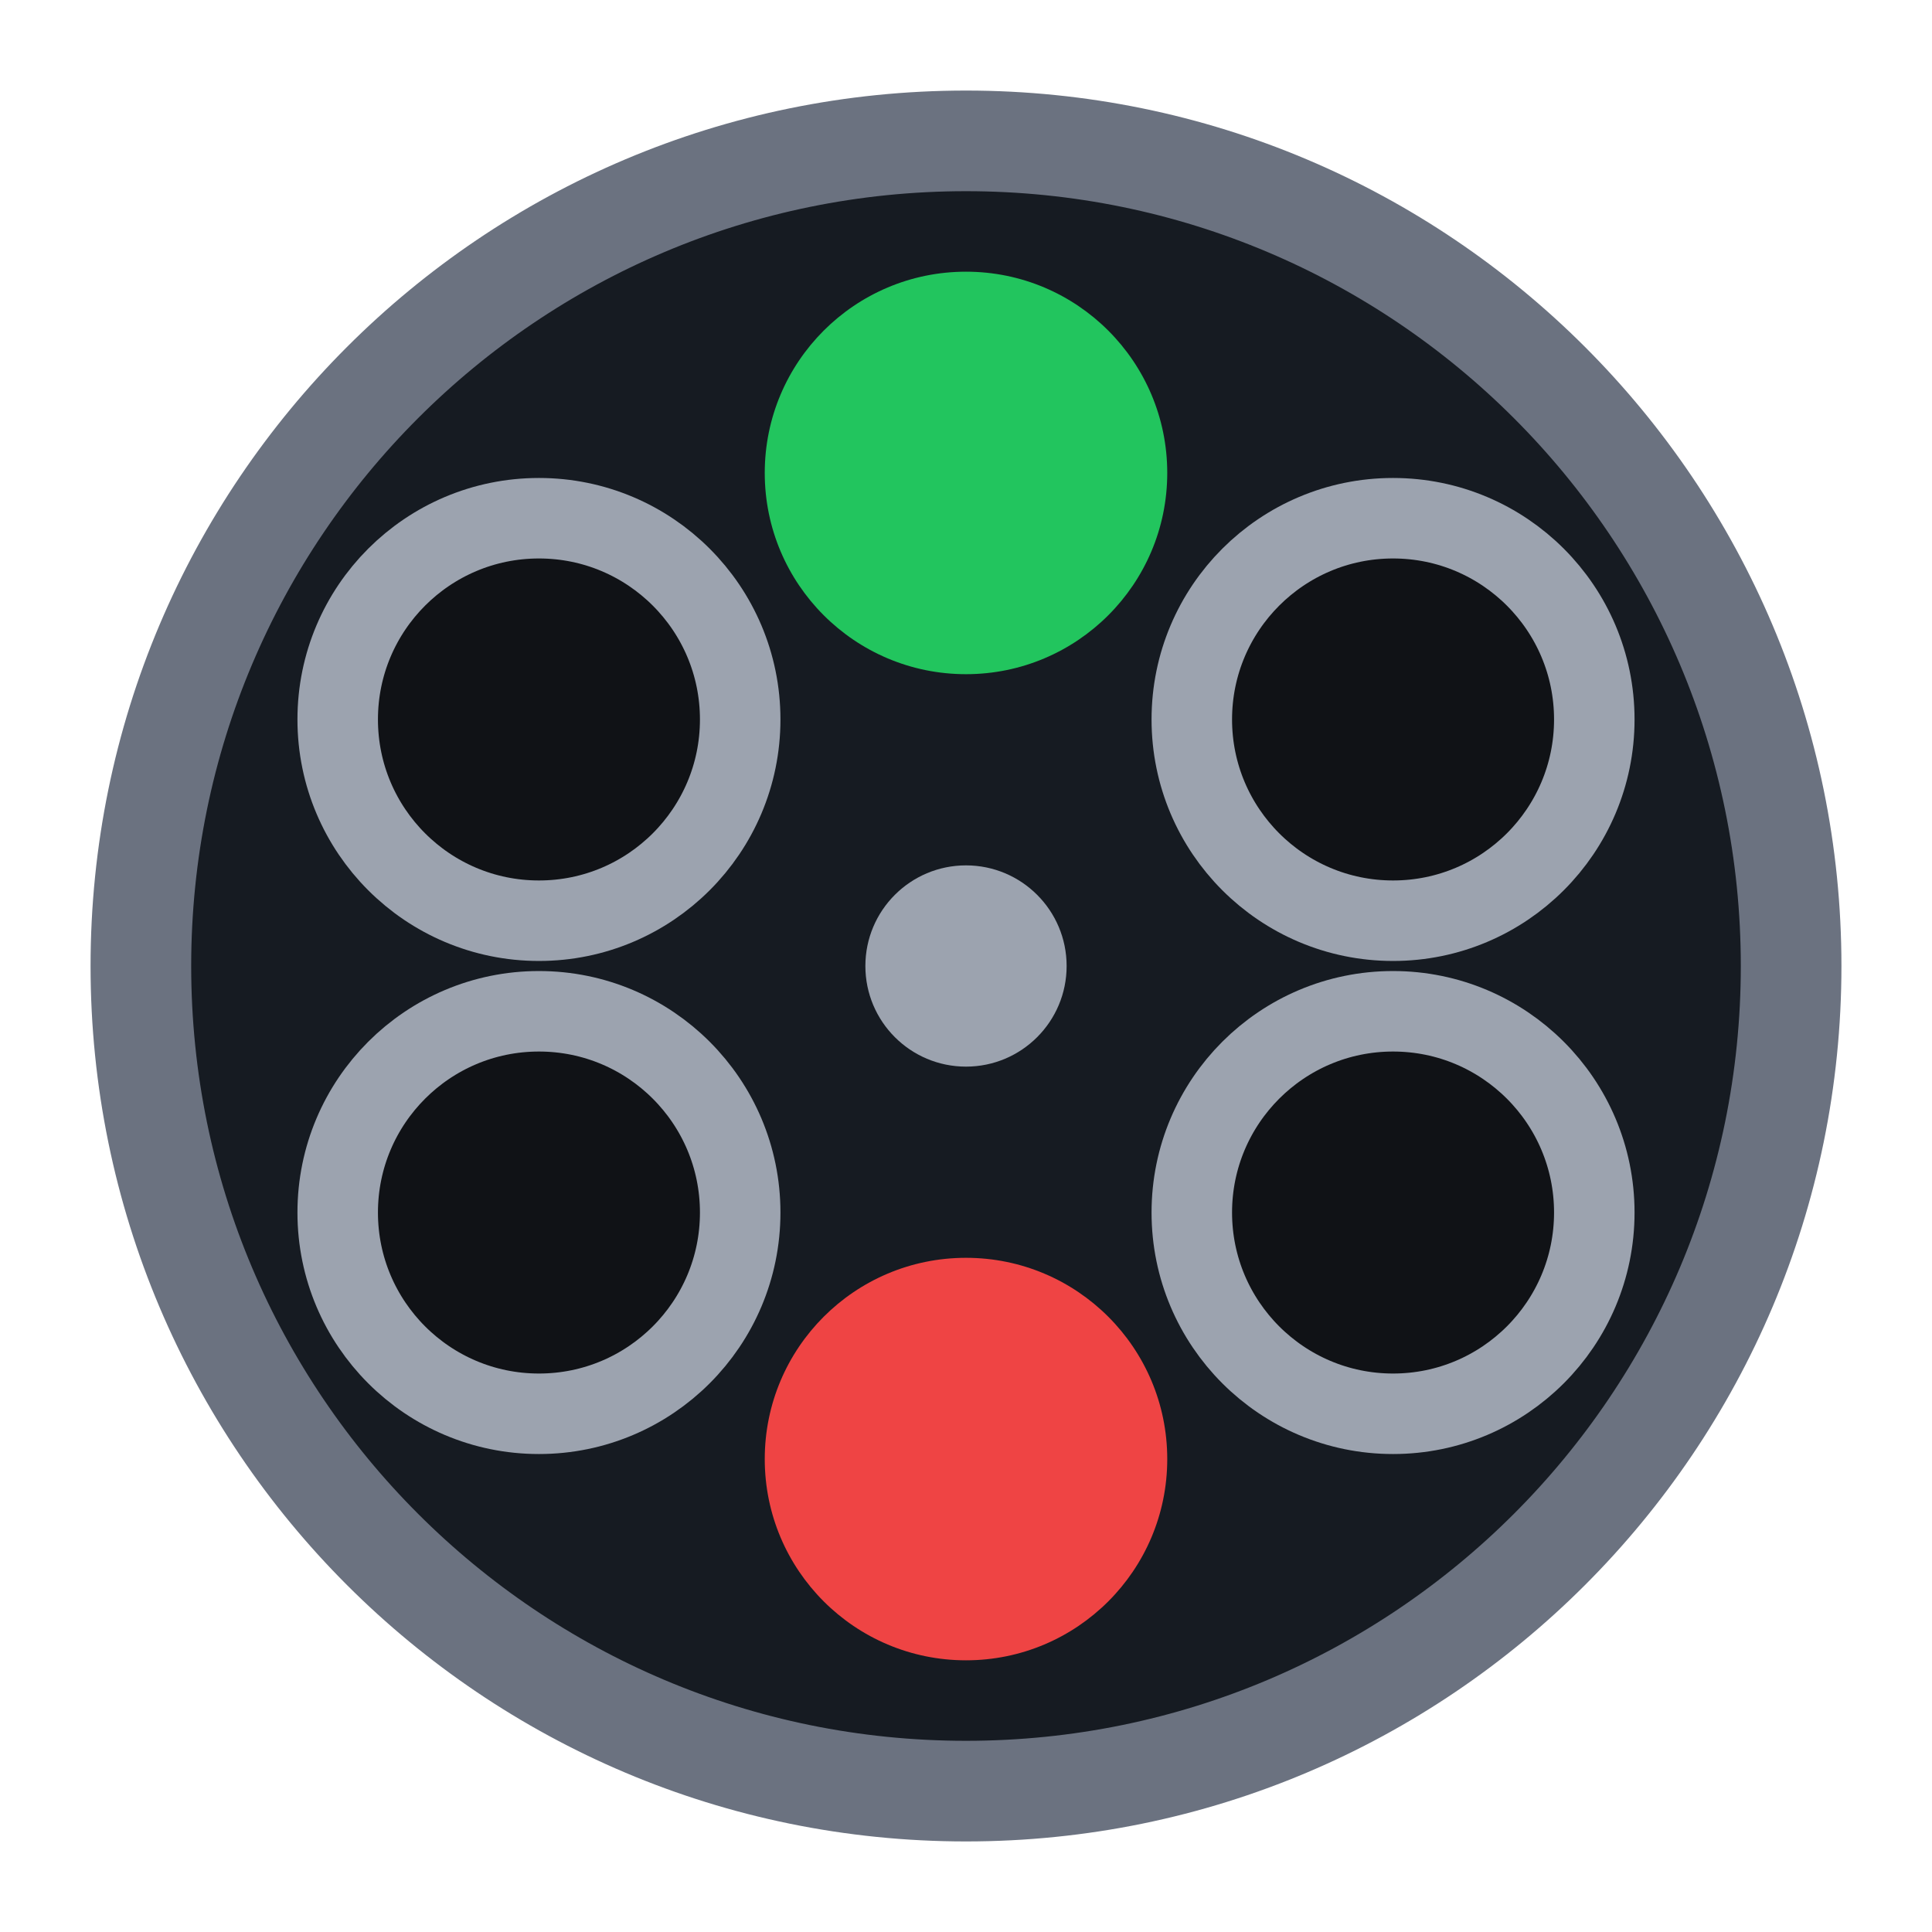
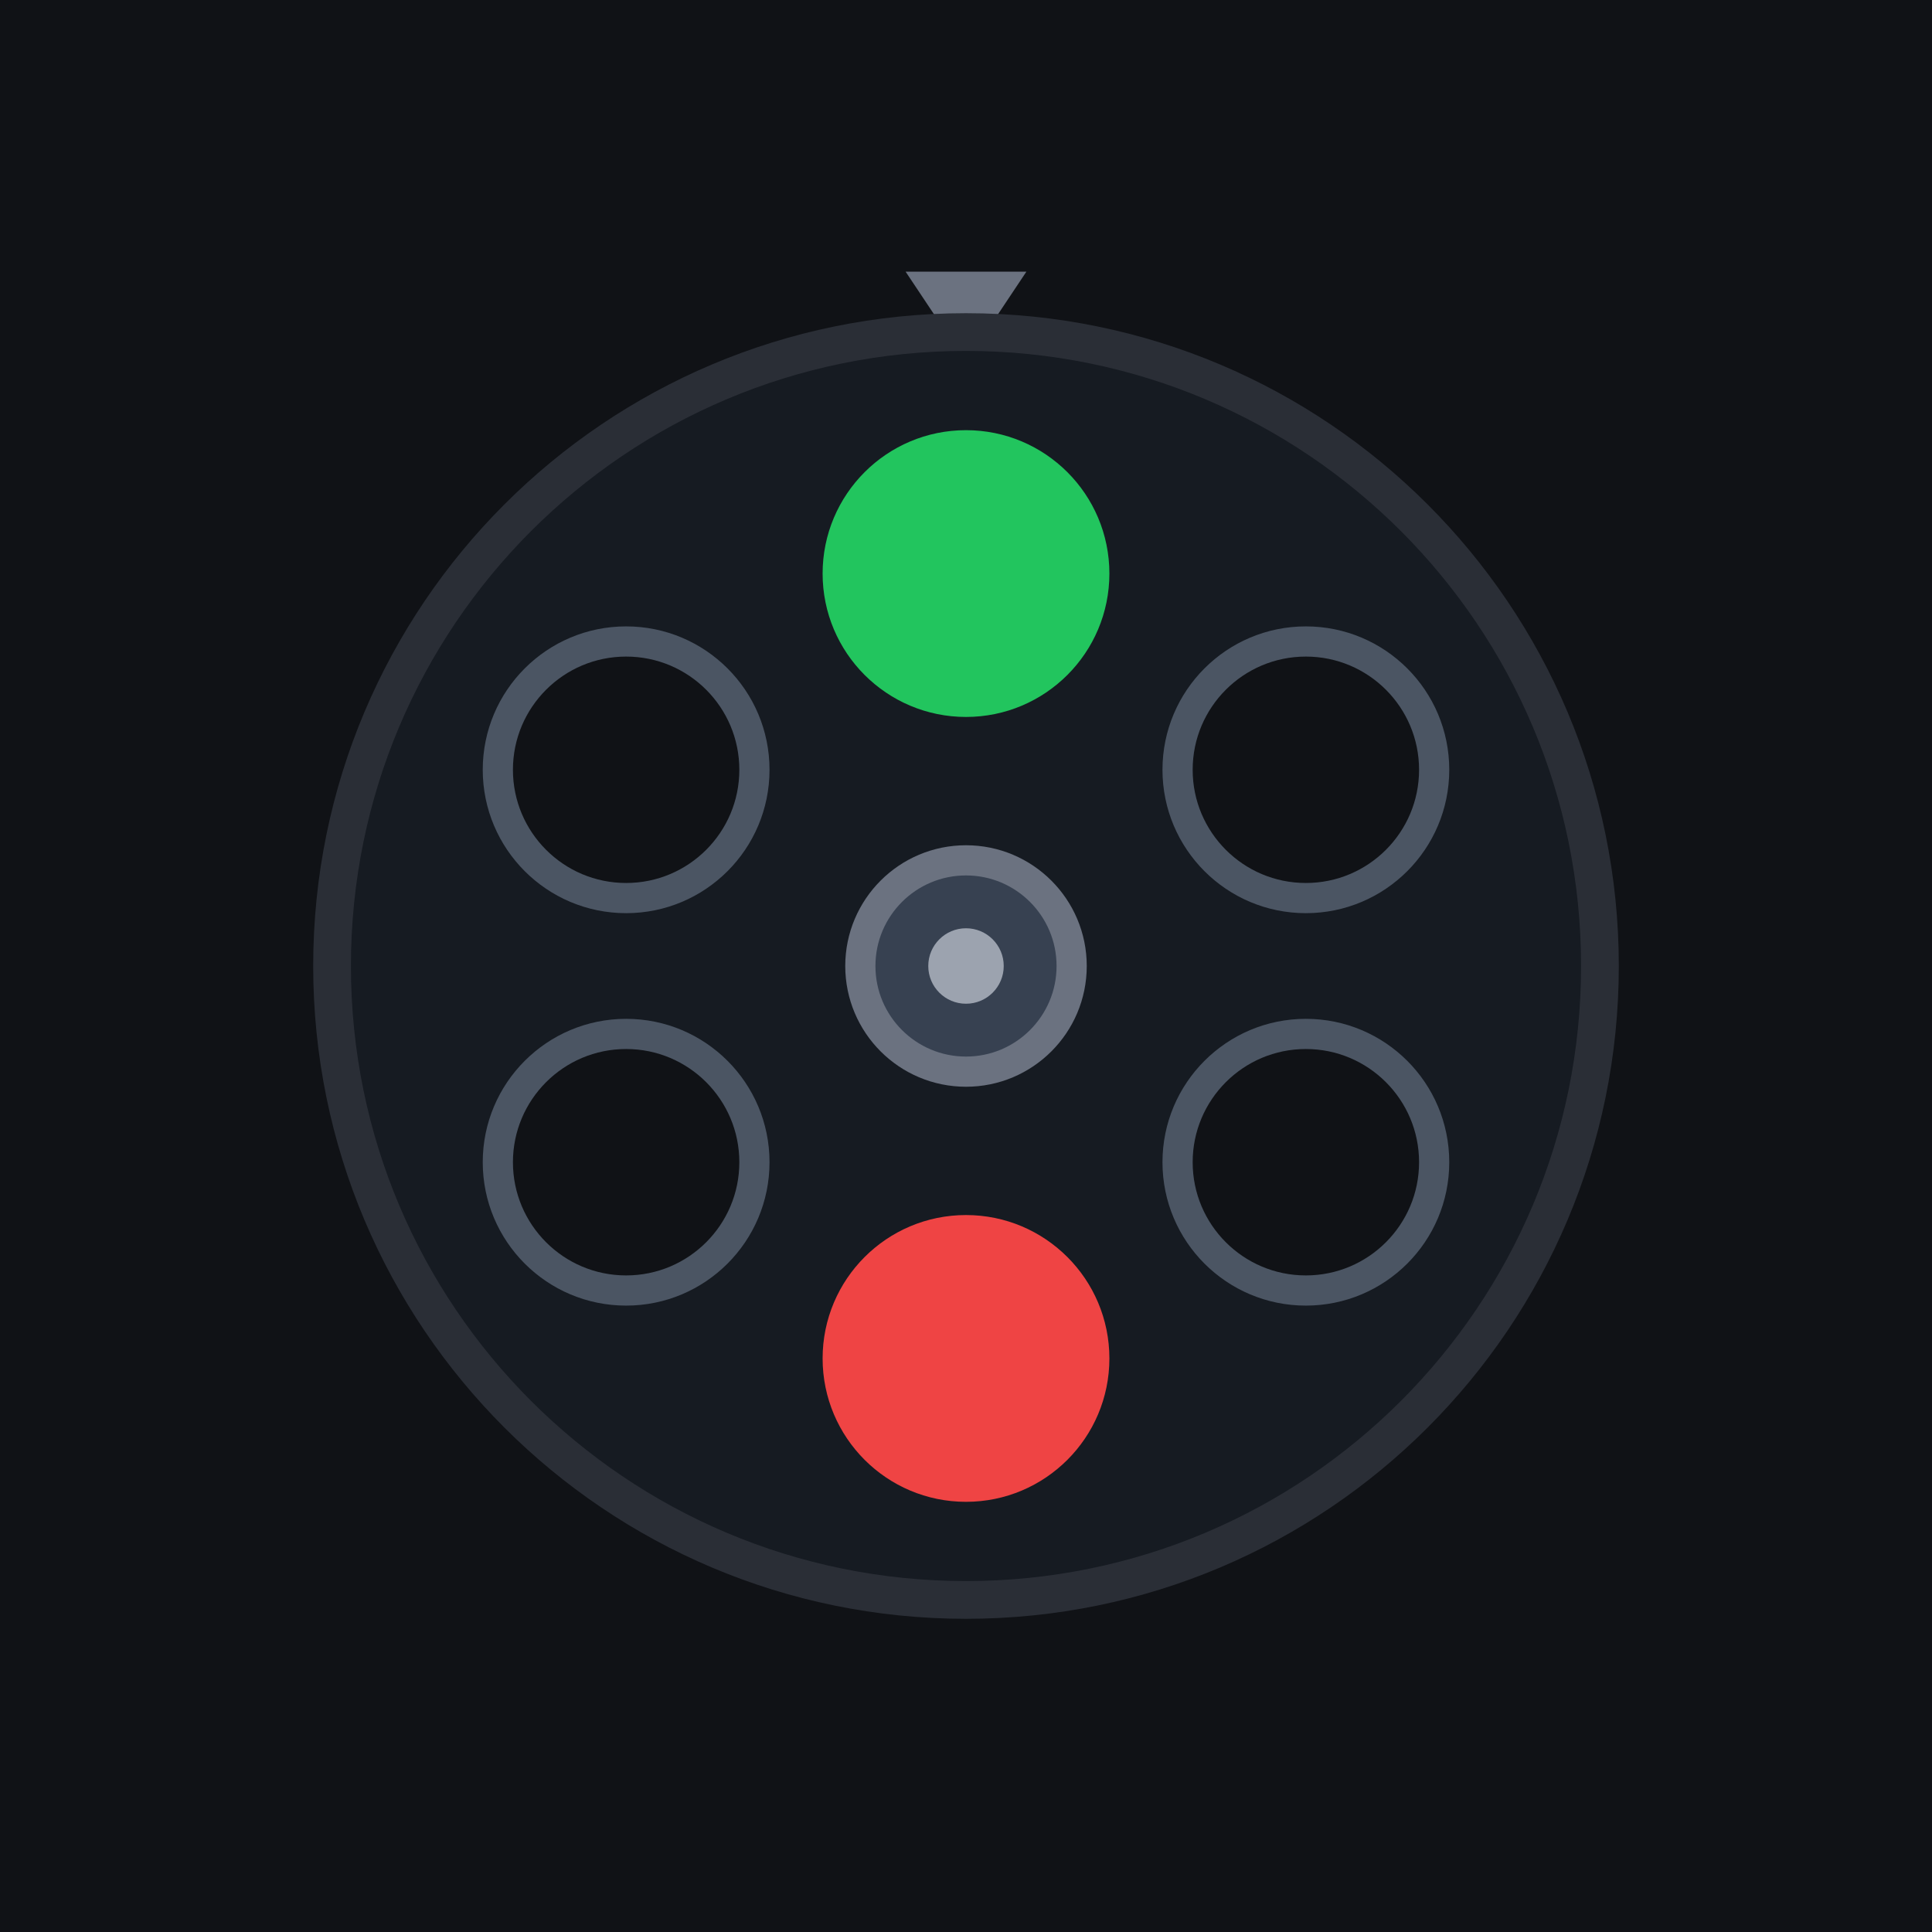
- <svg xmlns="http://www.w3.org/2000/svg" width="96" height="96" viewBox="0 0 96 96" fill="none">
-   <circle cx="48" cy="48" r="41" stroke="#6b7280" stroke-width="5" fill="#161b22" />
-   <circle cx="48" cy="23.5" r="10" fill="#22c55e" />
-   <circle cx="69.22" cy="35.75" r="10" stroke="#9ca3af" stroke-width="4" fill="#101216" />
-   <circle cx="69.22" cy="60.25" r="10" stroke="#9ca3af" stroke-width="4" fill="#101216" />
-   <circle cx="48" cy="72.5" r="10" fill="#ef4444" />
-   <circle cx="26.78" cy="60.25" r="10" stroke="#9ca3af" stroke-width="4" fill="#101216" />
-   <circle cx="26.78" cy="35.75" r="10" stroke="#9ca3af" stroke-width="4" fill="#101216" />
-   <circle cx="48" cy="48" r="5" fill="#9ca3af" />
+ <svg xmlns="http://www.w3.org/2000/svg" width="128" height="128" viewBox="0 0 128 128">
+   <rect width="128" height="128" fill="#101216" />
+   <g transform="translate(16 16)">
+     <path d="M44 2 L52 2 L48 8 Z" fill="#6b7280" />
+     <circle cx="48" cy="48" r="42" stroke="#2a2e36" stroke-width="2.5" fill="#161b22" />
+     <circle cx="48" cy="22" r="8.5" stroke-width="2" fill="#22c55e" stroke="#22c55e" />
+     <circle cx="70.517" cy="35" r="8.5" stroke-width="2" fill="#101216" stroke="#4b5563" />
+     <circle cx="70.517" cy="61" r="8.5" stroke-width="2" fill="#101216" stroke="#4b5563" />
+     <circle cx="48" cy="74" r="8.5" stroke-width="2" fill="#ef4444" stroke="#ef4444" />
+     <circle cx="25.483" cy="61" r="8.5" stroke-width="2" fill="#101216" stroke="#4b5563" />
+     <circle cx="25.483" cy="35" r="8.5" stroke-width="2" fill="#101216" stroke="#4b5563" />
+     <circle cx="48" cy="48" r="7" fill="#374151" stroke="#6b7280" stroke-width="2" />
+     <circle cx="48" cy="48" r="2.5" fill="#9ca3af" />
+   </g>
</svg>
